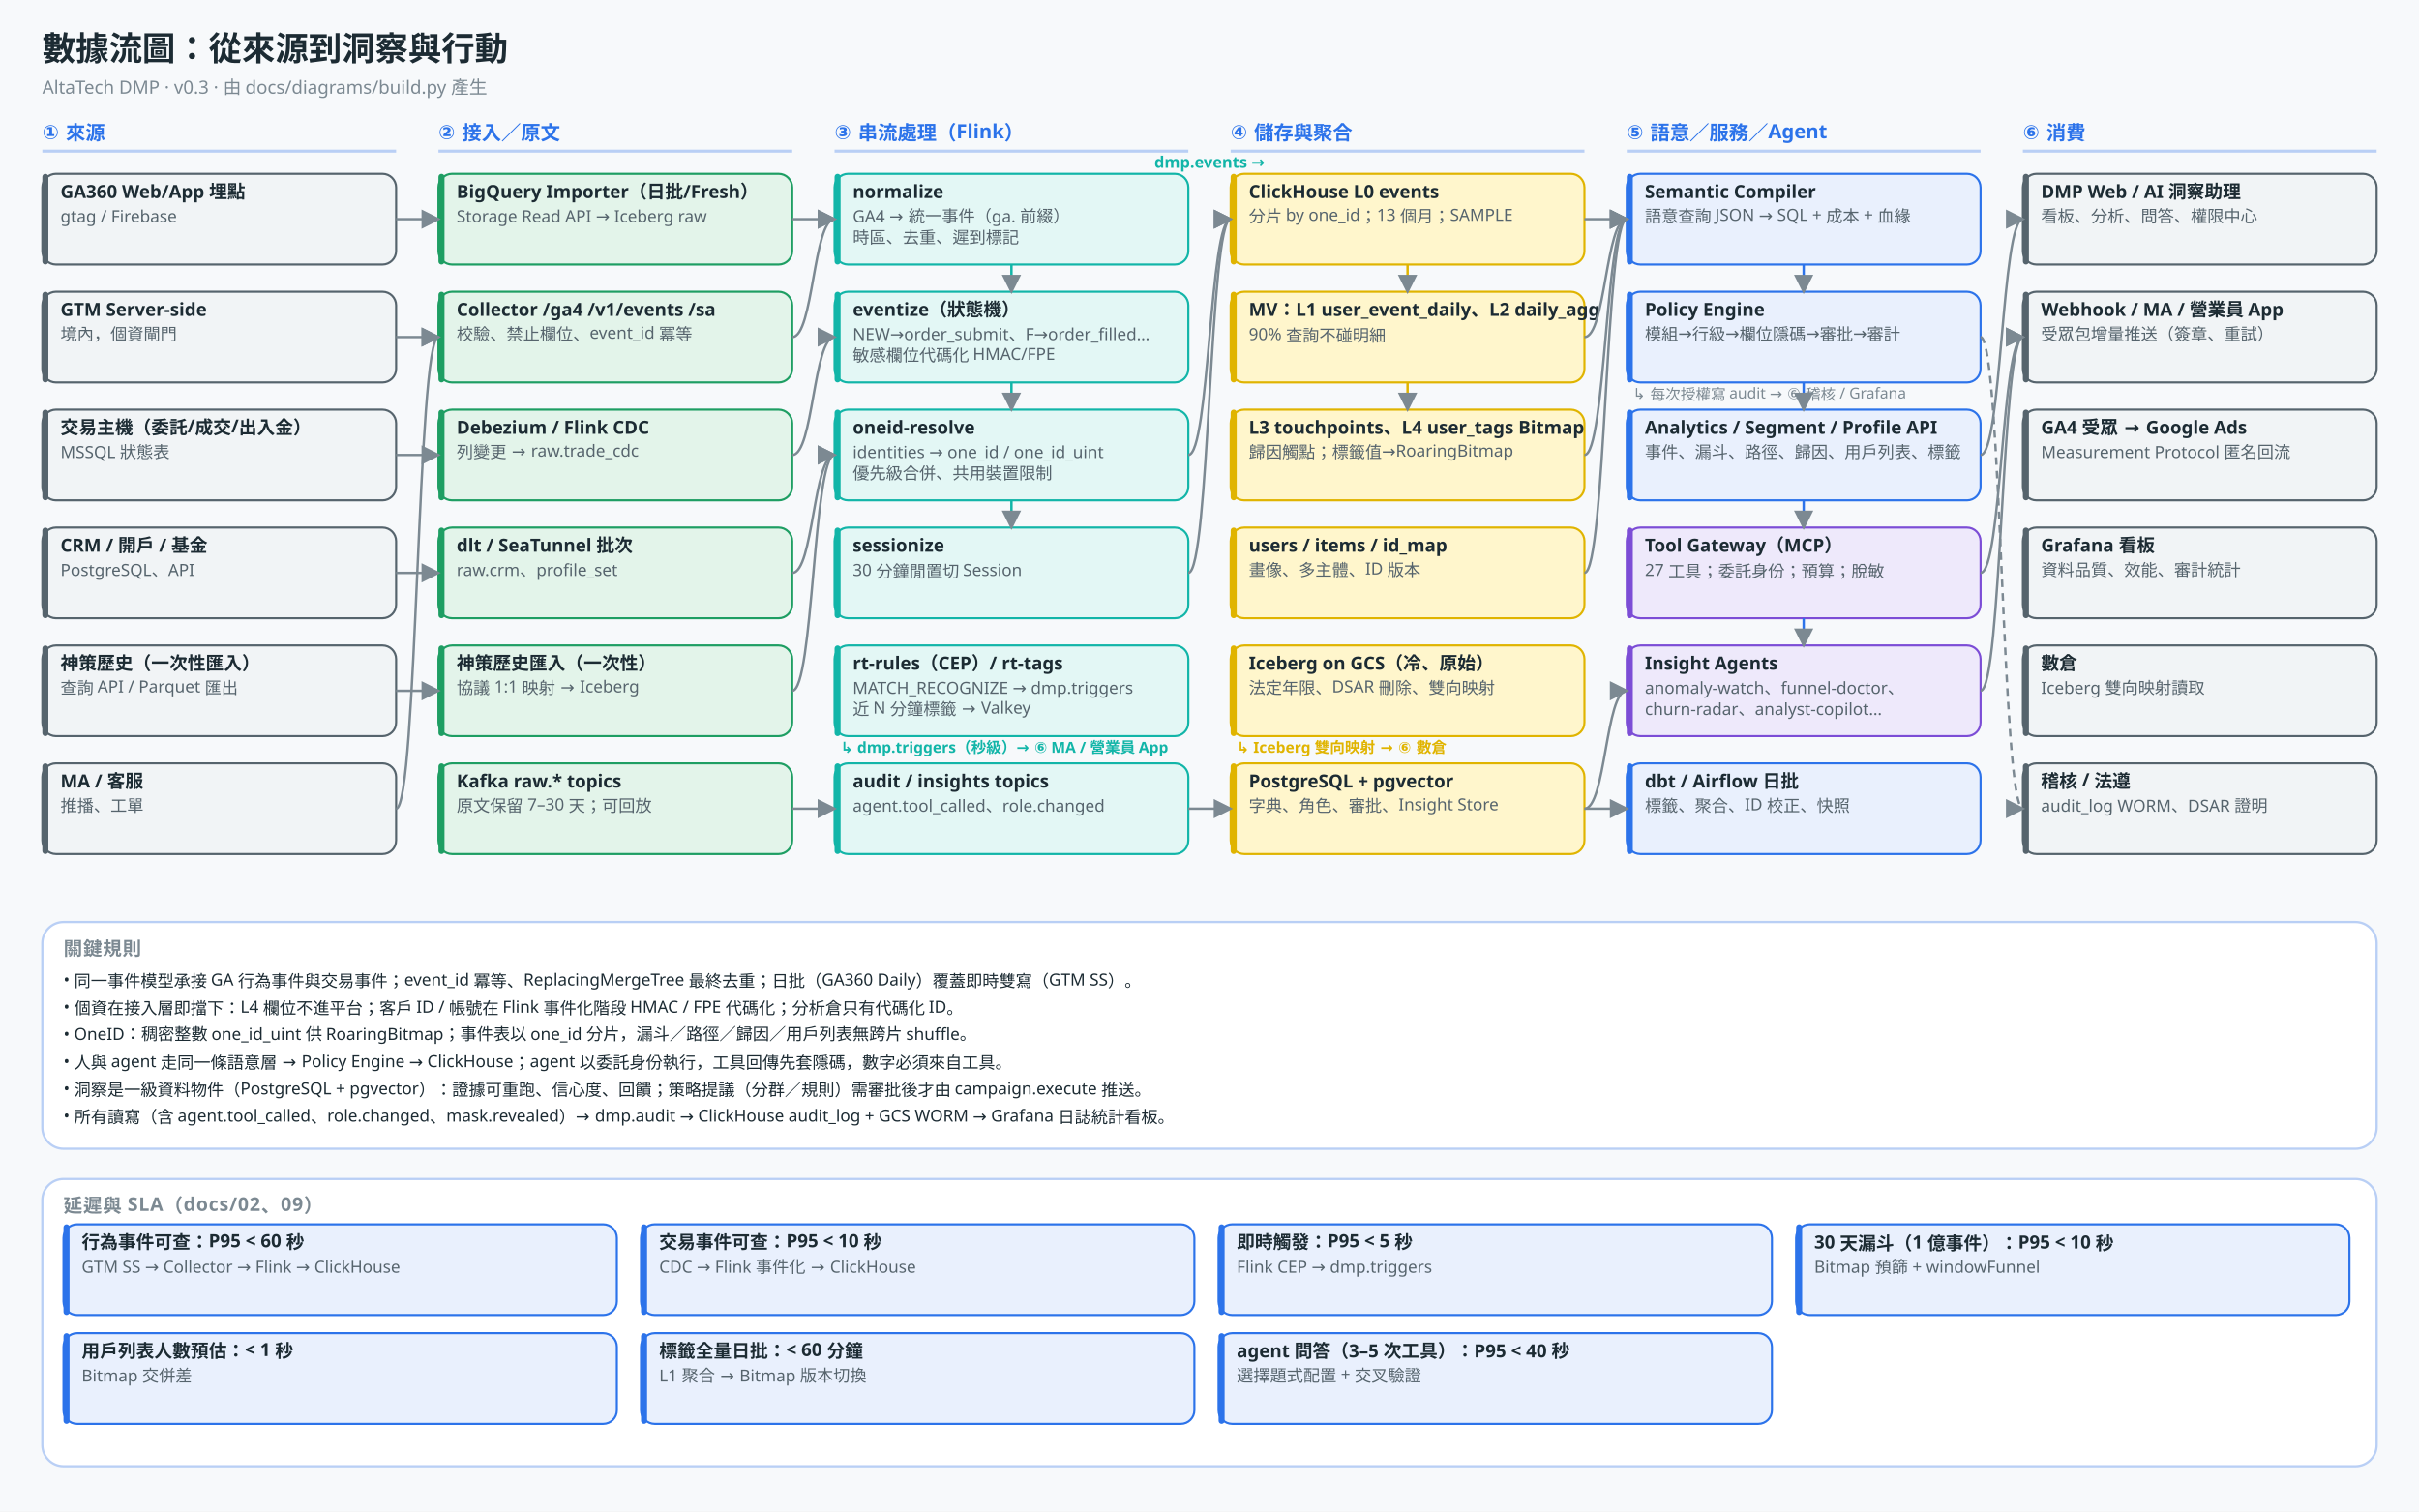
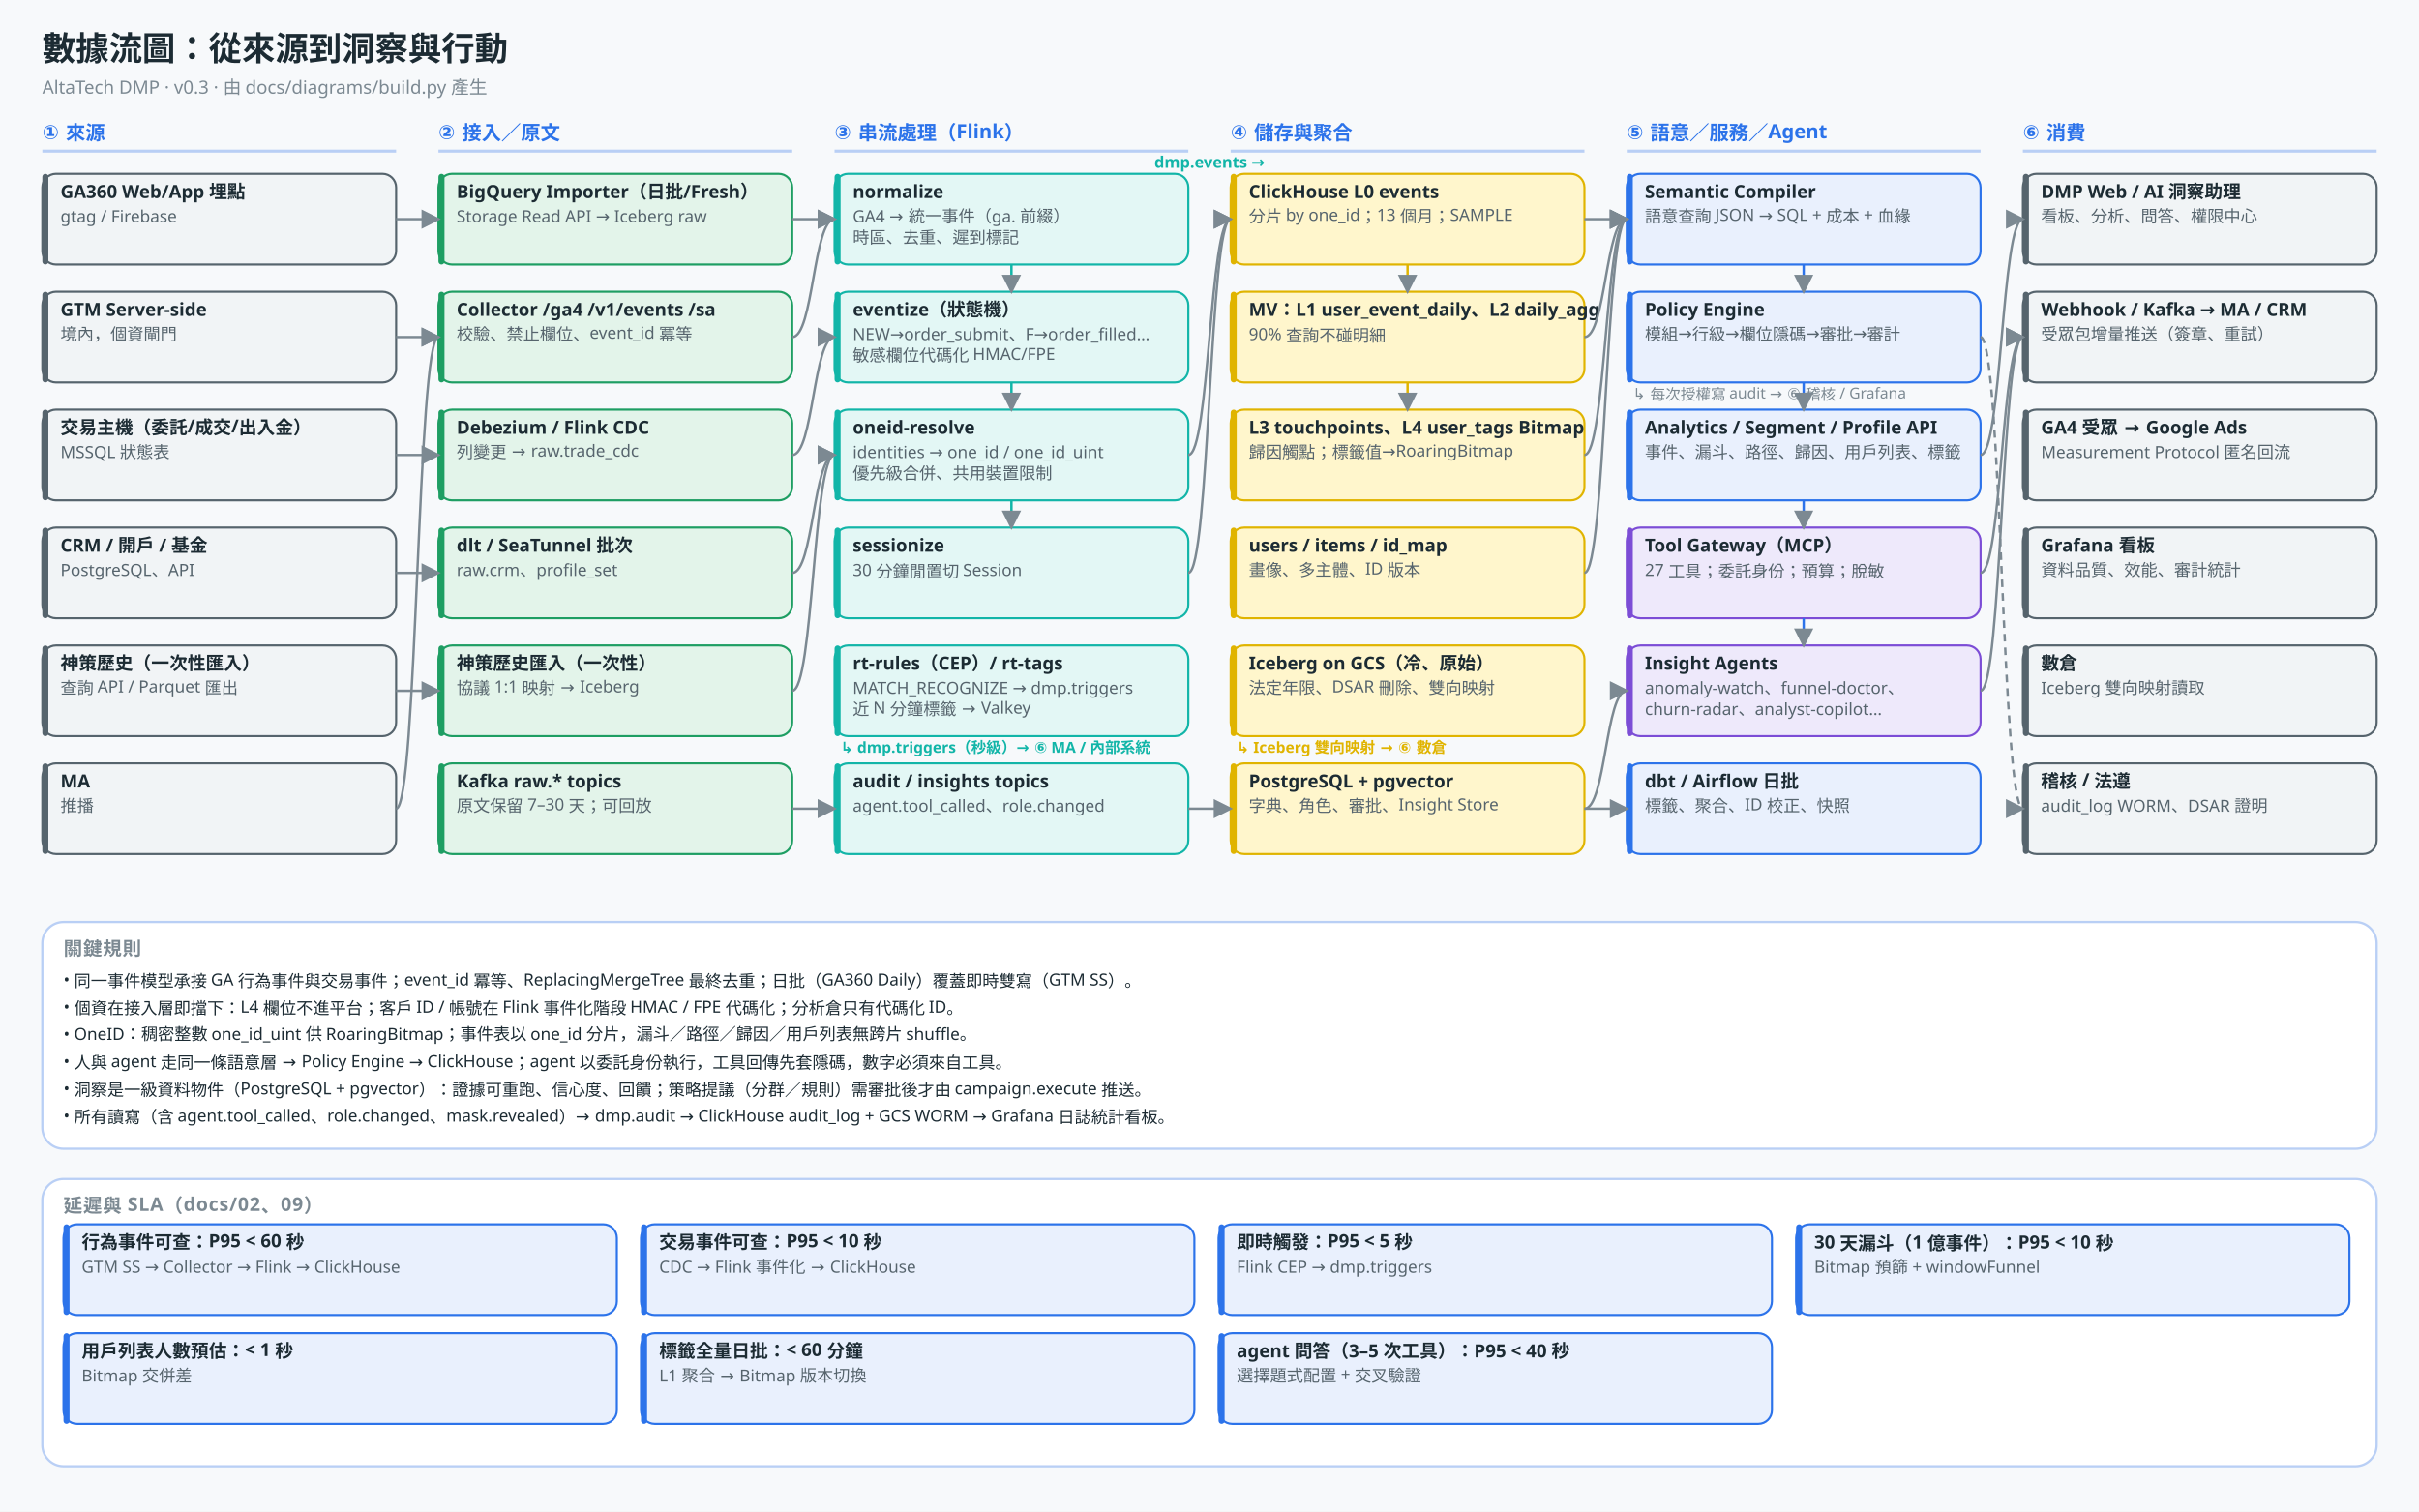
<svg xmlns="http://www.w3.org/2000/svg" viewBox="0 0 1600 1000" width="1600" height="1000">
  <defs>
    <marker id="ah" markerWidth="8" markerHeight="8" refX="7" refY="4" orient="auto">
      <path d="M0,0 L8,4 L0,8 z" fill="#7C8992" />
    </marker>
  </defs>
  <rect width="1600" height="1000" fill="#F7F9FB" />
  <text x="28" y="40" font-family="'Plus Jakarta Sans','Noto Sans TC','PingFang TC','Microsoft JhengHei',sans-serif" font-size="22" font-weight="800" fill="#1C2B33">數據流圖：從來源到洞察與行動</text>
  <text x="28" y="62" font-family="'Plus Jakarta Sans','Noto Sans TC','PingFang TC','Microsoft JhengHei',sans-serif" font-size="12" fill="#7C8992">AltaTech DMP · v0.3 · 由 docs/diagrams/build.py 產生</text>
  <text x="28" y="92" font-family="'Plus Jakarta Sans','Noto Sans TC','PingFang TC','Microsoft JhengHei',sans-serif" font-size="13" font-weight="800" fill="#2C73EA">① 來源</text>
  <line x1="28" y1="100" x2="262" y2="100" stroke="#B9CFF5" stroke-width="2" />
  <text x="290" y="92" font-family="'Plus Jakarta Sans','Noto Sans TC','PingFang TC','Microsoft JhengHei',sans-serif" font-size="13" font-weight="800" fill="#2C73EA">② 接入／原文</text>
  <line x1="290" y1="100" x2="524" y2="100" stroke="#B9CFF5" stroke-width="2" />
  <text x="552" y="92" font-family="'Plus Jakarta Sans','Noto Sans TC','PingFang TC','Microsoft JhengHei',sans-serif" font-size="13" font-weight="800" fill="#2C73EA">③ 串流處理（Flink）</text>
  <line x1="552" y1="100" x2="786" y2="100" stroke="#B9CFF5" stroke-width="2" />
  <text x="814" y="92" font-family="'Plus Jakarta Sans','Noto Sans TC','PingFang TC','Microsoft JhengHei',sans-serif" font-size="13" font-weight="800" fill="#2C73EA">④ 儲存與聚合</text>
  <line x1="814" y1="100" x2="1048" y2="100" stroke="#B9CFF5" stroke-width="2" />
  <text x="1076" y="92" font-family="'Plus Jakarta Sans','Noto Sans TC','PingFang TC','Microsoft JhengHei',sans-serif" font-size="13" font-weight="800" fill="#2C73EA">⑤ 語意／服務／Agent</text>
  <line x1="1076" y1="100" x2="1310" y2="100" stroke="#B9CFF5" stroke-width="2" />
  <text x="1338" y="92" font-family="'Plus Jakarta Sans','Noto Sans TC','PingFang TC','Microsoft JhengHei',sans-serif" font-size="13" font-weight="800" fill="#2C73EA">⑥ 消費</text>
  <line x1="1338" y1="100" x2="1572" y2="100" stroke="#B9CFF5" stroke-width="2" />
  <rect x="28" y="115" width="234" height="60" rx="9" fill="#F1F4F6" stroke="#56646D" stroke-width="1.4" />
  <rect x="28" y="115" width="4" height="60" rx="2" fill="#56646D" />
  <text x="40" y="131" font-family="'Plus Jakarta Sans','Noto Sans TC','PingFang TC','Microsoft JhengHei',sans-serif" font-size="12" font-weight="700" fill="#1C2B33">GA360 Web/App 埋點</text>
  <text x="40" y="147" font-family="'Plus Jakarta Sans','Noto Sans TC','PingFang TC','Microsoft JhengHei',sans-serif" font-size="11" fill="#56646D">gtag / Firebase</text>
  <rect x="28" y="193" width="234" height="60" rx="9" fill="#F1F4F6" stroke="#56646D" stroke-width="1.4" />
  <rect x="28" y="193" width="4" height="60" rx="2" fill="#56646D" />
  <text x="40" y="209" font-family="'Plus Jakarta Sans','Noto Sans TC','PingFang TC','Microsoft JhengHei',sans-serif" font-size="12" font-weight="700" fill="#1C2B33">GTM Server-side</text>
  <text x="40" y="225" font-family="'Plus Jakarta Sans','Noto Sans TC','PingFang TC','Microsoft JhengHei',sans-serif" font-size="11" fill="#56646D">境內，個資閘門</text>
  <rect x="28" y="271" width="234" height="60" rx="9" fill="#F1F4F6" stroke="#56646D" stroke-width="1.4" />
  <rect x="28" y="271" width="4" height="60" rx="2" fill="#56646D" />
  <text x="40" y="287" font-family="'Plus Jakarta Sans','Noto Sans TC','PingFang TC','Microsoft JhengHei',sans-serif" font-size="12" font-weight="700" fill="#1C2B33">交易主機（委託/成交/出入金）</text>
  <text x="40" y="303" font-family="'Plus Jakarta Sans','Noto Sans TC','PingFang TC','Microsoft JhengHei',sans-serif" font-size="11" fill="#56646D">MSSQL 狀態表</text>
  <rect x="28" y="349" width="234" height="60" rx="9" fill="#F1F4F6" stroke="#56646D" stroke-width="1.4" />
  <rect x="28" y="349" width="4" height="60" rx="2" fill="#56646D" />
  <text x="40" y="365" font-family="'Plus Jakarta Sans','Noto Sans TC','PingFang TC','Microsoft JhengHei',sans-serif" font-size="12" font-weight="700" fill="#1C2B33">CRM / 開戶 / 基金</text>
  <text x="40" y="381" font-family="'Plus Jakarta Sans','Noto Sans TC','PingFang TC','Microsoft JhengHei',sans-serif" font-size="11" fill="#56646D">PostgreSQL、API</text>
  <rect x="28" y="427" width="234" height="60" rx="9" fill="#F1F4F6" stroke="#56646D" stroke-width="1.4" />
  <rect x="28" y="427" width="4" height="60" rx="2" fill="#56646D" />
  <text x="40" y="443" font-family="'Plus Jakarta Sans','Noto Sans TC','PingFang TC','Microsoft JhengHei',sans-serif" font-size="12" font-weight="700" fill="#1C2B33">神策歷史（一次性匯入）</text>
  <text x="40" y="459" font-family="'Plus Jakarta Sans','Noto Sans TC','PingFang TC','Microsoft JhengHei',sans-serif" font-size="11" fill="#56646D">查詢 API / Parquet 匯出</text>
  <rect x="28" y="505" width="234" height="60" rx="9" fill="#F1F4F6" stroke="#56646D" stroke-width="1.4" />
  <rect x="28" y="505" width="4" height="60" rx="2" fill="#56646D" />
-   <text x="40" y="521" font-family="'Plus Jakarta Sans','Noto Sans TC','PingFang TC','Microsoft JhengHei',sans-serif" font-size="12" font-weight="700" fill="#1C2B33">MA / 客服</text>
-   <text x="40" y="537" font-family="'Plus Jakarta Sans','Noto Sans TC','PingFang TC','Microsoft JhengHei',sans-serif" font-size="11" fill="#56646D">推播、工單</text>
+   <text x="40" y="521" font-family="'Plus Jakarta Sans','Noto Sans TC','PingFang TC','Microsoft JhengHei',sans-serif" font-size="12" font-weight="700" fill="#1C2B33">MA</text>
+   <text x="40" y="537" font-family="'Plus Jakarta Sans','Noto Sans TC','PingFang TC','Microsoft JhengHei',sans-serif" font-size="11" fill="#56646D">推播</text>
  <rect x="290" y="115" width="234" height="60" rx="9" fill="#E3F4EA" stroke="#1E9E63" stroke-width="1.4" />
  <rect x="290" y="115" width="4" height="60" rx="2" fill="#1E9E63" />
  <text x="302" y="131" font-family="'Plus Jakarta Sans','Noto Sans TC','PingFang TC','Microsoft JhengHei',sans-serif" font-size="12" font-weight="700" fill="#1C2B33">BigQuery Importer（日批/Fresh）</text>
  <text x="302" y="147" font-family="'Plus Jakarta Sans','Noto Sans TC','PingFang TC','Microsoft JhengHei',sans-serif" font-size="11" fill="#56646D">Storage Read API → Iceberg raw</text>
  <rect x="290" y="193" width="234" height="60" rx="9" fill="#E3F4EA" stroke="#1E9E63" stroke-width="1.4" />
  <rect x="290" y="193" width="4" height="60" rx="2" fill="#1E9E63" />
  <text x="302" y="209" font-family="'Plus Jakarta Sans','Noto Sans TC','PingFang TC','Microsoft JhengHei',sans-serif" font-size="12" font-weight="700" fill="#1C2B33">Collector /ga4 /v1/events /sa</text>
  <text x="302" y="225" font-family="'Plus Jakarta Sans','Noto Sans TC','PingFang TC','Microsoft JhengHei',sans-serif" font-size="11" fill="#56646D">校驗、禁止欄位、event_id 冪等</text>
  <rect x="290" y="271" width="234" height="60" rx="9" fill="#E3F4EA" stroke="#1E9E63" stroke-width="1.4" />
  <rect x="290" y="271" width="4" height="60" rx="2" fill="#1E9E63" />
  <text x="302" y="287" font-family="'Plus Jakarta Sans','Noto Sans TC','PingFang TC','Microsoft JhengHei',sans-serif" font-size="12" font-weight="700" fill="#1C2B33">Debezium / Flink CDC</text>
  <text x="302" y="303" font-family="'Plus Jakarta Sans','Noto Sans TC','PingFang TC','Microsoft JhengHei',sans-serif" font-size="11" fill="#56646D">列變更 → raw.trade_cdc</text>
  <rect x="290" y="349" width="234" height="60" rx="9" fill="#E3F4EA" stroke="#1E9E63" stroke-width="1.4" />
  <rect x="290" y="349" width="4" height="60" rx="2" fill="#1E9E63" />
  <text x="302" y="365" font-family="'Plus Jakarta Sans','Noto Sans TC','PingFang TC','Microsoft JhengHei',sans-serif" font-size="12" font-weight="700" fill="#1C2B33">dlt / SeaTunnel 批次</text>
  <text x="302" y="381" font-family="'Plus Jakarta Sans','Noto Sans TC','PingFang TC','Microsoft JhengHei',sans-serif" font-size="11" fill="#56646D">raw.crm、profile_set</text>
  <rect x="290" y="427" width="234" height="60" rx="9" fill="#E3F4EA" stroke="#1E9E63" stroke-width="1.4" />
  <rect x="290" y="427" width="4" height="60" rx="2" fill="#1E9E63" />
  <text x="302" y="443" font-family="'Plus Jakarta Sans','Noto Sans TC','PingFang TC','Microsoft JhengHei',sans-serif" font-size="12" font-weight="700" fill="#1C2B33">神策歷史匯入（一次性）</text>
  <text x="302" y="459" font-family="'Plus Jakarta Sans','Noto Sans TC','PingFang TC','Microsoft JhengHei',sans-serif" font-size="11" fill="#56646D">協議 1:1 映射 → Iceberg</text>
  <rect x="290" y="505" width="234" height="60" rx="9" fill="#E3F4EA" stroke="#1E9E63" stroke-width="1.4" />
  <rect x="290" y="505" width="4" height="60" rx="2" fill="#1E9E63" />
  <text x="302" y="521" font-family="'Plus Jakarta Sans','Noto Sans TC','PingFang TC','Microsoft JhengHei',sans-serif" font-size="12" font-weight="700" fill="#1C2B33">Kafka raw.* topics</text>
  <text x="302" y="537" font-family="'Plus Jakarta Sans','Noto Sans TC','PingFang TC','Microsoft JhengHei',sans-serif" font-size="11" fill="#56646D">原文保留 7–30 天；可回放</text>
  <rect x="552" y="115" width="234" height="60" rx="9" fill="#E3F7F5" stroke="#12B5A8" stroke-width="1.4" />
  <rect x="552" y="115" width="4" height="60" rx="2" fill="#12B5A8" />
  <text x="564" y="131" font-family="'Plus Jakarta Sans','Noto Sans TC','PingFang TC','Microsoft JhengHei',sans-serif" font-size="12" font-weight="700" fill="#1C2B33">normalize</text>
  <text x="564" y="147" font-family="'Plus Jakarta Sans','Noto Sans TC','PingFang TC','Microsoft JhengHei',sans-serif" font-size="11" fill="#56646D">GA4 → 統一事件（ga. 前綴）</text>
  <text x="564" y="161" font-family="'Plus Jakarta Sans','Noto Sans TC','PingFang TC','Microsoft JhengHei',sans-serif" font-size="11" fill="#56646D">時區、去重、遲到標記</text>
  <rect x="552" y="193" width="234" height="60" rx="9" fill="#E3F7F5" stroke="#12B5A8" stroke-width="1.4" />
  <rect x="552" y="193" width="4" height="60" rx="2" fill="#12B5A8" />
  <text x="564" y="209" font-family="'Plus Jakarta Sans','Noto Sans TC','PingFang TC','Microsoft JhengHei',sans-serif" font-size="12" font-weight="700" fill="#1C2B33">eventize（狀態機）</text>
  <text x="564" y="225" font-family="'Plus Jakarta Sans','Noto Sans TC','PingFang TC','Microsoft JhengHei',sans-serif" font-size="11" fill="#56646D">NEW→order_submit、F→order_filled…</text>
  <text x="564" y="239" font-family="'Plus Jakarta Sans','Noto Sans TC','PingFang TC','Microsoft JhengHei',sans-serif" font-size="11" fill="#56646D">敏感欄位代碼化 HMAC/FPE</text>
  <rect x="552" y="271" width="234" height="60" rx="9" fill="#E3F7F5" stroke="#12B5A8" stroke-width="1.4" />
  <rect x="552" y="271" width="4" height="60" rx="2" fill="#12B5A8" />
  <text x="564" y="287" font-family="'Plus Jakarta Sans','Noto Sans TC','PingFang TC','Microsoft JhengHei',sans-serif" font-size="12" font-weight="700" fill="#1C2B33">oneid-resolve</text>
  <text x="564" y="303" font-family="'Plus Jakarta Sans','Noto Sans TC','PingFang TC','Microsoft JhengHei',sans-serif" font-size="11" fill="#56646D">identities → one_id / one_id_uint</text>
  <text x="564" y="317" font-family="'Plus Jakarta Sans','Noto Sans TC','PingFang TC','Microsoft JhengHei',sans-serif" font-size="11" fill="#56646D">優先級合併、共用裝置限制</text>
  <rect x="552" y="349" width="234" height="60" rx="9" fill="#E3F7F5" stroke="#12B5A8" stroke-width="1.4" />
  <rect x="552" y="349" width="4" height="60" rx="2" fill="#12B5A8" />
  <text x="564" y="365" font-family="'Plus Jakarta Sans','Noto Sans TC','PingFang TC','Microsoft JhengHei',sans-serif" font-size="12" font-weight="700" fill="#1C2B33">sessionize</text>
  <text x="564" y="381" font-family="'Plus Jakarta Sans','Noto Sans TC','PingFang TC','Microsoft JhengHei',sans-serif" font-size="11" fill="#56646D">30 分鐘閒置切 Session</text>
  <rect x="552" y="427" width="234" height="60" rx="9" fill="#E3F7F5" stroke="#12B5A8" stroke-width="1.4" />
  <rect x="552" y="427" width="4" height="60" rx="2" fill="#12B5A8" />
  <text x="564" y="443" font-family="'Plus Jakarta Sans','Noto Sans TC','PingFang TC','Microsoft JhengHei',sans-serif" font-size="12" font-weight="700" fill="#1C2B33">rt-rules（CEP）/ rt-tags</text>
  <text x="564" y="459" font-family="'Plus Jakarta Sans','Noto Sans TC','PingFang TC','Microsoft JhengHei',sans-serif" font-size="11" fill="#56646D">MATCH_RECOGNIZE → dmp.triggers</text>
  <text x="564" y="473" font-family="'Plus Jakarta Sans','Noto Sans TC','PingFang TC','Microsoft JhengHei',sans-serif" font-size="11" fill="#56646D">近 N 分鐘標籤 → Valkey</text>
  <rect x="552" y="505" width="234" height="60" rx="9" fill="#E3F7F5" stroke="#12B5A8" stroke-width="1.4" />
  <rect x="552" y="505" width="4" height="60" rx="2" fill="#12B5A8" />
  <text x="564" y="521" font-family="'Plus Jakarta Sans','Noto Sans TC','PingFang TC','Microsoft JhengHei',sans-serif" font-size="12" font-weight="700" fill="#1C2B33">audit / insights topics</text>
  <text x="564" y="537" font-family="'Plus Jakarta Sans','Noto Sans TC','PingFang TC','Microsoft JhengHei',sans-serif" font-size="11" fill="#56646D">agent.tool_called、role.changed</text>
  <rect x="814" y="115" width="234" height="60" rx="9" fill="#FFF6CC" stroke="#E0B400" stroke-width="1.4" />
  <rect x="814" y="115" width="4" height="60" rx="2" fill="#E0B400" />
  <text x="826" y="131" font-family="'Plus Jakarta Sans','Noto Sans TC','PingFang TC','Microsoft JhengHei',sans-serif" font-size="12" font-weight="700" fill="#1C2B33">ClickHouse L0 events</text>
  <text x="826" y="147" font-family="'Plus Jakarta Sans','Noto Sans TC','PingFang TC','Microsoft JhengHei',sans-serif" font-size="11" fill="#56646D">分片 by one_id；13 個月；SAMPLE</text>
  <rect x="814" y="193" width="234" height="60" rx="9" fill="#FFF6CC" stroke="#E0B400" stroke-width="1.4" />
  <rect x="814" y="193" width="4" height="60" rx="2" fill="#E0B400" />
  <text x="826" y="209" font-family="'Plus Jakarta Sans','Noto Sans TC','PingFang TC','Microsoft JhengHei',sans-serif" font-size="12" font-weight="700" fill="#1C2B33">MV：L1 user_event_daily、L2 daily_agg</text>
  <text x="826" y="225" font-family="'Plus Jakarta Sans','Noto Sans TC','PingFang TC','Microsoft JhengHei',sans-serif" font-size="11" fill="#56646D">90% 查詢不碰明細</text>
  <rect x="814" y="271" width="234" height="60" rx="9" fill="#FFF6CC" stroke="#E0B400" stroke-width="1.4" />
  <rect x="814" y="271" width="4" height="60" rx="2" fill="#E0B400" />
  <text x="826" y="287" font-family="'Plus Jakarta Sans','Noto Sans TC','PingFang TC','Microsoft JhengHei',sans-serif" font-size="12" font-weight="700" fill="#1C2B33">L3 touchpoints、L4 user_tags Bitmap</text>
  <text x="826" y="303" font-family="'Plus Jakarta Sans','Noto Sans TC','PingFang TC','Microsoft JhengHei',sans-serif" font-size="11" fill="#56646D">歸因觸點；標籤值→RoaringBitmap</text>
  <rect x="814" y="349" width="234" height="60" rx="9" fill="#FFF6CC" stroke="#E0B400" stroke-width="1.4" />
  <rect x="814" y="349" width="4" height="60" rx="2" fill="#E0B400" />
  <text x="826" y="365" font-family="'Plus Jakarta Sans','Noto Sans TC','PingFang TC','Microsoft JhengHei',sans-serif" font-size="12" font-weight="700" fill="#1C2B33">users / items / id_map</text>
  <text x="826" y="381" font-family="'Plus Jakarta Sans','Noto Sans TC','PingFang TC','Microsoft JhengHei',sans-serif" font-size="11" fill="#56646D">畫像、多主體、ID 版本</text>
  <rect x="814" y="427" width="234" height="60" rx="9" fill="#FFF6CC" stroke="#E0B400" stroke-width="1.4" />
  <rect x="814" y="427" width="4" height="60" rx="2" fill="#E0B400" />
  <text x="826" y="443" font-family="'Plus Jakarta Sans','Noto Sans TC','PingFang TC','Microsoft JhengHei',sans-serif" font-size="12" font-weight="700" fill="#1C2B33">Iceberg on GCS（冷、原始）</text>
  <text x="826" y="459" font-family="'Plus Jakarta Sans','Noto Sans TC','PingFang TC','Microsoft JhengHei',sans-serif" font-size="11" fill="#56646D">法定年限、DSAR 刪除、雙向映射</text>
  <rect x="814" y="505" width="234" height="60" rx="9" fill="#FFF6CC" stroke="#E0B400" stroke-width="1.4" />
  <rect x="814" y="505" width="4" height="60" rx="2" fill="#E0B400" />
  <text x="826" y="521" font-family="'Plus Jakarta Sans','Noto Sans TC','PingFang TC','Microsoft JhengHei',sans-serif" font-size="12" font-weight="700" fill="#1C2B33">PostgreSQL + pgvector</text>
  <text x="826" y="537" font-family="'Plus Jakarta Sans','Noto Sans TC','PingFang TC','Microsoft JhengHei',sans-serif" font-size="11" fill="#56646D">字典、角色、審批、Insight Store</text>
  <rect x="1076" y="115" width="234" height="60" rx="9" fill="#E9F0FD" stroke="#2C73EA" stroke-width="1.4" />
  <rect x="1076" y="115" width="4" height="60" rx="2" fill="#2C73EA" />
  <text x="1088" y="131" font-family="'Plus Jakarta Sans','Noto Sans TC','PingFang TC','Microsoft JhengHei',sans-serif" font-size="12" font-weight="700" fill="#1C2B33">Semantic Compiler</text>
  <text x="1088" y="147" font-family="'Plus Jakarta Sans','Noto Sans TC','PingFang TC','Microsoft JhengHei',sans-serif" font-size="11" fill="#56646D">語意查詢 JSON → SQL + 成本 + 血緣</text>
  <rect x="1076" y="193" width="234" height="60" rx="9" fill="#E9F0FD" stroke="#2C73EA" stroke-width="1.4" />
  <rect x="1076" y="193" width="4" height="60" rx="2" fill="#2C73EA" />
  <text x="1088" y="209" font-family="'Plus Jakarta Sans','Noto Sans TC','PingFang TC','Microsoft JhengHei',sans-serif" font-size="12" font-weight="700" fill="#1C2B33">Policy Engine</text>
  <text x="1088" y="225" font-family="'Plus Jakarta Sans','Noto Sans TC','PingFang TC','Microsoft JhengHei',sans-serif" font-size="11" fill="#56646D">模組→行級→欄位隱碼→審批→審計</text>
  <rect x="1076" y="271" width="234" height="60" rx="9" fill="#E9F0FD" stroke="#2C73EA" stroke-width="1.4" />
  <rect x="1076" y="271" width="4" height="60" rx="2" fill="#2C73EA" />
  <text x="1088" y="287" font-family="'Plus Jakarta Sans','Noto Sans TC','PingFang TC','Microsoft JhengHei',sans-serif" font-size="12" font-weight="700" fill="#1C2B33">Analytics / Segment / Profile API</text>
  <text x="1088" y="303" font-family="'Plus Jakarta Sans','Noto Sans TC','PingFang TC','Microsoft JhengHei',sans-serif" font-size="11" fill="#56646D">事件、漏斗、路徑、歸因、用戶列表、標籤</text>
  <rect x="1076" y="349" width="234" height="60" rx="9" fill="#EEE9FB" stroke="#7C4DD6" stroke-width="1.4" />
  <rect x="1076" y="349" width="4" height="60" rx="2" fill="#7C4DD6" />
  <text x="1088" y="365" font-family="'Plus Jakarta Sans','Noto Sans TC','PingFang TC','Microsoft JhengHei',sans-serif" font-size="12" font-weight="700" fill="#1C2B33">Tool Gateway（MCP）</text>
  <text x="1088" y="381" font-family="'Plus Jakarta Sans','Noto Sans TC','PingFang TC','Microsoft JhengHei',sans-serif" font-size="11" fill="#56646D">27 工具；委託身份；預算；脫敏</text>
  <rect x="1076" y="427" width="234" height="60" rx="9" fill="#EEE9FB" stroke="#7C4DD6" stroke-width="1.4" />
  <rect x="1076" y="427" width="4" height="60" rx="2" fill="#7C4DD6" />
  <text x="1088" y="443" font-family="'Plus Jakarta Sans','Noto Sans TC','PingFang TC','Microsoft JhengHei',sans-serif" font-size="12" font-weight="700" fill="#1C2B33">Insight Agents</text>
  <text x="1088" y="459" font-family="'Plus Jakarta Sans','Noto Sans TC','PingFang TC','Microsoft JhengHei',sans-serif" font-size="11" fill="#56646D">anomaly-watch、funnel-doctor、</text>
  <text x="1088" y="473" font-family="'Plus Jakarta Sans','Noto Sans TC','PingFang TC','Microsoft JhengHei',sans-serif" font-size="11" fill="#56646D">churn-radar、analyst-copilot…</text>
  <rect x="1076" y="505" width="234" height="60" rx="9" fill="#E9F0FD" stroke="#2C73EA" stroke-width="1.4" />
  <rect x="1076" y="505" width="4" height="60" rx="2" fill="#2C73EA" />
  <text x="1088" y="521" font-family="'Plus Jakarta Sans','Noto Sans TC','PingFang TC','Microsoft JhengHei',sans-serif" font-size="12" font-weight="700" fill="#1C2B33">dbt / Airflow 日批</text>
  <text x="1088" y="537" font-family="'Plus Jakarta Sans','Noto Sans TC','PingFang TC','Microsoft JhengHei',sans-serif" font-size="11" fill="#56646D">標籤、聚合、ID 校正、快照</text>
  <rect x="1338" y="115" width="234" height="60" rx="9" fill="#F1F4F6" stroke="#56646D" stroke-width="1.4" />
  <rect x="1338" y="115" width="4" height="60" rx="2" fill="#56646D" />
  <text x="1350" y="131" font-family="'Plus Jakarta Sans','Noto Sans TC','PingFang TC','Microsoft JhengHei',sans-serif" font-size="12" font-weight="700" fill="#1C2B33">DMP Web / AI 洞察助理</text>
  <text x="1350" y="147" font-family="'Plus Jakarta Sans','Noto Sans TC','PingFang TC','Microsoft JhengHei',sans-serif" font-size="11" fill="#56646D">看板、分析、問答、權限中心</text>
  <rect x="1338" y="193" width="234" height="60" rx="9" fill="#F1F4F6" stroke="#56646D" stroke-width="1.4" />
  <rect x="1338" y="193" width="4" height="60" rx="2" fill="#56646D" />
-   <text x="1350" y="209" font-family="'Plus Jakarta Sans','Noto Sans TC','PingFang TC','Microsoft JhengHei',sans-serif" font-size="12" font-weight="700" fill="#1C2B33">Webhook / MA / 營業員 App</text>
+   <text x="1350" y="209" font-family="'Plus Jakarta Sans','Noto Sans TC','PingFang TC','Microsoft JhengHei',sans-serif" font-size="12" font-weight="700" fill="#1C2B33">Webhook / Kafka → MA / CRM</text>
  <text x="1350" y="225" font-family="'Plus Jakarta Sans','Noto Sans TC','PingFang TC','Microsoft JhengHei',sans-serif" font-size="11" fill="#56646D">受眾包增量推送（簽章、重試）</text>
  <rect x="1338" y="271" width="234" height="60" rx="9" fill="#F1F4F6" stroke="#56646D" stroke-width="1.4" />
  <rect x="1338" y="271" width="4" height="60" rx="2" fill="#56646D" />
  <text x="1350" y="287" font-family="'Plus Jakarta Sans','Noto Sans TC','PingFang TC','Microsoft JhengHei',sans-serif" font-size="12" font-weight="700" fill="#1C2B33">GA4 受眾 → Google Ads</text>
  <text x="1350" y="303" font-family="'Plus Jakarta Sans','Noto Sans TC','PingFang TC','Microsoft JhengHei',sans-serif" font-size="11" fill="#56646D">Measurement Protocol 匿名回流</text>
  <rect x="1338" y="349" width="234" height="60" rx="9" fill="#F1F4F6" stroke="#56646D" stroke-width="1.4" />
  <rect x="1338" y="349" width="4" height="60" rx="2" fill="#56646D" />
  <text x="1350" y="365" font-family="'Plus Jakarta Sans','Noto Sans TC','PingFang TC','Microsoft JhengHei',sans-serif" font-size="12" font-weight="700" fill="#1C2B33">Grafana 看板</text>
  <text x="1350" y="381" font-family="'Plus Jakarta Sans','Noto Sans TC','PingFang TC','Microsoft JhengHei',sans-serif" font-size="11" fill="#56646D">資料品質、效能、審計統計</text>
  <rect x="1338" y="427" width="234" height="60" rx="9" fill="#F1F4F6" stroke="#56646D" stroke-width="1.4" />
  <rect x="1338" y="427" width="4" height="60" rx="2" fill="#56646D" />
  <text x="1350" y="443" font-family="'Plus Jakarta Sans','Noto Sans TC','PingFang TC','Microsoft JhengHei',sans-serif" font-size="12" font-weight="700" fill="#1C2B33">數倉</text>
  <text x="1350" y="459" font-family="'Plus Jakarta Sans','Noto Sans TC','PingFang TC','Microsoft JhengHei',sans-serif" font-size="11" fill="#56646D">Iceberg 雙向映射讀取</text>
  <rect x="1338" y="505" width="234" height="60" rx="9" fill="#F1F4F6" stroke="#56646D" stroke-width="1.4" />
  <rect x="1338" y="505" width="4" height="60" rx="2" fill="#56646D" />
  <text x="1350" y="521" font-family="'Plus Jakarta Sans','Noto Sans TC','PingFang TC','Microsoft JhengHei',sans-serif" font-size="12" font-weight="700" fill="#1C2B33">稽核 / 法遵</text>
  <text x="1350" y="537" font-family="'Plus Jakarta Sans','Noto Sans TC','PingFang TC','Microsoft JhengHei',sans-serif" font-size="11" fill="#56646D">audit_log WORM、DSAR 證明</text>
  <path d="M262,145 C276.0,145 276.0,145 290,145" fill="none" stroke="#7C8992" stroke-width="1.6" marker-end="url(#ah)" />
  <path d="M262,223 C276.0,223 276.0,223 290,223" fill="none" stroke="#7C8992" stroke-width="1.6" marker-end="url(#ah)" />
  <path d="M262,301 C276.0,301 276.0,301 290,301" fill="none" stroke="#7C8992" stroke-width="1.6" marker-end="url(#ah)" />
  <path d="M262,379 C276.0,379 276.0,379 290,379" fill="none" stroke="#7C8992" stroke-width="1.6" marker-end="url(#ah)" />
  <path d="M262,457 C276.0,457 276.0,457 290,457" fill="none" stroke="#7C8992" stroke-width="1.6" marker-end="url(#ah)" />
  <path d="M262,535 C276.0,535 276.0,223 290,223" fill="none" stroke="#7C8992" stroke-width="1.6" marker-end="url(#ah)" />
  <path d="M524,145 C538.0,145 538.0,145 552,145" fill="none" stroke="#7C8992" stroke-width="1.6" marker-end="url(#ah)" />
  <path d="M524,223 C538.0,223 538.0,145 552,145" fill="none" stroke="#7C8992" stroke-width="1.6" marker-end="url(#ah)" />
  <path d="M524,301 C538.0,301 538.0,223 552,223" fill="none" stroke="#7C8992" stroke-width="1.6" marker-end="url(#ah)" />
  <path d="M524,379 C538.0,379 538.0,301 552,301" fill="none" stroke="#7C8992" stroke-width="1.6" marker-end="url(#ah)" />
  <path d="M524,457 C538.0,457 538.0,301 552,301" fill="none" stroke="#7C8992" stroke-width="1.6" marker-end="url(#ah)" />
  <path d="M524,535 L552,535" fill="none" stroke="#7C8992" stroke-width="1.6" marker-end="url(#ah)" />
  <path d="M669,175 L669,193" fill="none" stroke="#12B5A8" stroke-width="1.6" marker-end="url(#ah)" />
  <path d="M669,253 L669,271" fill="none" stroke="#12B5A8" stroke-width="1.6" marker-end="url(#ah)" />
  <path d="M669,331 L669,349" fill="none" stroke="#12B5A8" stroke-width="1.6" marker-end="url(#ah)" />
  <path d="M786,301 C800.0,301 800.0,145 814,145" fill="none" stroke="#7C8992" stroke-width="1.6" marker-end="url(#ah)" />
  <text x="800" y="111" font-family="'Plus Jakarta Sans','Noto Sans TC','PingFang TC','Microsoft JhengHei',sans-serif" font-size="10.5" font-weight="700" fill="#12B5A8" text-anchor="middle">dmp.events →</text>
  <path d="M786,379 C800.0,379 800.0,145 814,145" fill="none" stroke="#7C8992" stroke-width="1.6" marker-end="url(#ah)" />
-   <text x="556" y="498" font-family="'Plus Jakarta Sans','Noto Sans TC','PingFang TC','Microsoft JhengHei',sans-serif" font-size="10" font-weight="700" fill="#12B5A8">↳ dmp.triggers（秒級）→ ⑥ MA / 營業員 App</text>
+   <text x="556" y="498" font-family="'Plus Jakarta Sans','Noto Sans TC','PingFang TC','Microsoft JhengHei',sans-serif" font-size="10" font-weight="700" fill="#12B5A8">↳ dmp.triggers（秒級）→ ⑥ MA / 內部系統</text>
  <path d="M786,535 L814,535" fill="none" stroke="#7C8992" stroke-width="1.6" marker-end="url(#ah)" />
  <path d="M931,175 L931,193" fill="none" stroke="#E0B400" stroke-width="1.6" marker-end="url(#ah)" />
  <path d="M931,253 L931,271" fill="none" stroke="#E0B400" stroke-width="1.6" marker-end="url(#ah)" />
  <path d="M1048,535 L1076,535" fill="none" stroke="#7C8992" stroke-width="1.6" marker-end="url(#ah)" />
  <path d="M1048,145 C1062.0,145 1062.0,145 1076,145" fill="none" stroke="#7C8992" stroke-width="1.6" marker-end="url(#ah)" />
  <path d="M1048,223 C1062.0,223 1062.0,145 1076,145" fill="none" stroke="#7C8992" stroke-width="1.6" marker-end="url(#ah)" />
  <path d="M1048,301 C1062.0,301 1062.0,145 1076,145" fill="none" stroke="#7C8992" stroke-width="1.6" marker-end="url(#ah)" />
  <path d="M1048,379 C1062.0,379 1062.0,145 1076,145" fill="none" stroke="#7C8992" stroke-width="1.6" marker-end="url(#ah)" />
  <path d="M1048,535 C1062.0,535 1062.0,457 1076,457" fill="none" stroke="#7C8992" stroke-width="1.6" marker-end="url(#ah)" />
  <path d="M1193,175 L1193,193" fill="none" stroke="#2C73EA" stroke-width="1.6" marker-end="url(#ah)" />
  <path d="M1193,253 L1193,271" fill="none" stroke="#2C73EA" stroke-width="1.6" marker-end="url(#ah)" />
  <path d="M1193,331 L1193,349" fill="none" stroke="#2C73EA" stroke-width="1.6" marker-end="url(#ah)" />
  <path d="M1193,409 L1193,427" fill="none" stroke="#2C73EA" stroke-width="1.6" marker-end="url(#ah)" />
  <path d="M1310,301 C1324.0,301 1324.0,145 1338,145" fill="none" stroke="#7C8992" stroke-width="1.6" marker-end="url(#ah)" />
  <path d="M1310,379 C1324.0,379 1324.0,223 1338,223" fill="none" stroke="#7C8992" stroke-width="1.6" marker-end="url(#ah)" />
  <path d="M1310,457 C1324.0,457 1324.0,223 1338,223" fill="none" stroke="#7C8992" stroke-width="1.6" marker-end="url(#ah)" />
  <path d="M1310,223 C1324.0,223 1324.0,535 1338,535" fill="none" stroke="#7C8992" stroke-width="1.6" marker-end="url(#ah)" stroke-dasharray="5 4" />
  <text x="818" y="498" font-family="'Plus Jakarta Sans','Noto Sans TC','PingFang TC','Microsoft JhengHei',sans-serif" font-size="10" font-weight="700" fill="#E0B400">↳ Iceberg 雙向映射 → ⑥ 數倉</text>
  <text x="1080" y="264" font-family="'Plus Jakarta Sans','Noto Sans TC','PingFang TC','Microsoft JhengHei',sans-serif" font-size="10" fill="#7C8992">↳ 每次授權寫 audit → ⑥ 稽核 / Grafana</text>
  <rect x="28" y="610" width="1544" height="150" rx="14" fill="#FFFFFF" stroke="#B9CFF5" stroke-width="1.5" />
  <text x="42" y="632" font-family="'Plus Jakarta Sans','Noto Sans TC','PingFang TC','Microsoft JhengHei',sans-serif" font-size="12.5" font-weight="800" fill="#7C8992" letter-spacing=".5">關鍵規則</text>
  <text x="42" y="652" font-family="'Plus Jakarta Sans','Noto Sans TC','PingFang TC','Microsoft JhengHei',sans-serif" font-size="11" fill="#1C2B33">• 同一事件模型承接 GA 行為事件與交易事件；event_id 冪等、ReplacingMergeTree 最終去重；日批（GA360 Daily）覆蓋即時雙寫（GTM SS）。</text>
  <text x="42" y="670" font-family="'Plus Jakarta Sans','Noto Sans TC','PingFang TC','Microsoft JhengHei',sans-serif" font-size="11" fill="#1C2B33">• 個資在接入層即擋下：L4 欄位不進平台；客戶 ID / 帳號在 Flink 事件化階段 HMAC / FPE 代碼化；分析倉只有代碼化 ID。</text>
  <text x="42" y="688" font-family="'Plus Jakarta Sans','Noto Sans TC','PingFang TC','Microsoft JhengHei',sans-serif" font-size="11" fill="#1C2B33">• OneID：稠密整數 one_id_uint 供 RoaringBitmap；事件表以 one_id 分片，漏斗／路徑／歸因／用戶列表無跨片 shuffle。</text>
  <text x="42" y="706" font-family="'Plus Jakarta Sans','Noto Sans TC','PingFang TC','Microsoft JhengHei',sans-serif" font-size="11" fill="#1C2B33">• 人與 agent 走同一條語意層 → Policy Engine → ClickHouse；agent 以委託身份執行，工具回傳先套隱碼，數字必須來自工具。</text>
  <text x="42" y="724" font-family="'Plus Jakarta Sans','Noto Sans TC','PingFang TC','Microsoft JhengHei',sans-serif" font-size="11" fill="#1C2B33">• 洞察是一級資料物件（PostgreSQL + pgvector）：證據可重跑、信心度、回饋；策略提議（分群／規則）需審批後才由 campaign.execute 推送。</text>
  <text x="42" y="742" font-family="'Plus Jakarta Sans','Noto Sans TC','PingFang TC','Microsoft JhengHei',sans-serif" font-size="11" fill="#1C2B33">• 所有讀寫（含 agent.tool_called、role.changed、mask.revealed）→ dmp.audit → ClickHouse audit_log + GCS WORM → Grafana 日誌統計看板。</text>
  <rect x="28" y="780" width="1544" height="190" rx="14" fill="#FFFFFF" stroke="#B9CFF5" stroke-width="1.5" />
  <text x="42" y="802" font-family="'Plus Jakarta Sans','Noto Sans TC','PingFang TC','Microsoft JhengHei',sans-serif" font-size="12.5" font-weight="800" fill="#7C8992" letter-spacing=".5">延遲與 SLA（docs/02、09）</text>
  <rect x="42" y="810" width="366" height="60" rx="9" fill="#E9F0FD" stroke="#2C73EA" stroke-width="1.4" />
  <rect x="42" y="810" width="4" height="60" rx="2" fill="#2C73EA" />
  <text x="54" y="826" font-family="'Plus Jakarta Sans','Noto Sans TC','PingFang TC','Microsoft JhengHei',sans-serif" font-size="12" font-weight="700" fill="#1C2B33">行為事件可查：P95 &lt; 60 秒</text>
  <text x="54" y="842" font-family="'Plus Jakarta Sans','Noto Sans TC','PingFang TC','Microsoft JhengHei',sans-serif" font-size="11" fill="#56646D">GTM SS → Collector → Flink → ClickHouse</text>
  <rect x="424" y="810" width="366" height="60" rx="9" fill="#E9F0FD" stroke="#2C73EA" stroke-width="1.4" />
  <rect x="424" y="810" width="4" height="60" rx="2" fill="#2C73EA" />
  <text x="436" y="826" font-family="'Plus Jakarta Sans','Noto Sans TC','PingFang TC','Microsoft JhengHei',sans-serif" font-size="12" font-weight="700" fill="#1C2B33">交易事件可查：P95 &lt; 10 秒</text>
  <text x="436" y="842" font-family="'Plus Jakarta Sans','Noto Sans TC','PingFang TC','Microsoft JhengHei',sans-serif" font-size="11" fill="#56646D">CDC → Flink 事件化 → ClickHouse</text>
  <rect x="806" y="810" width="366" height="60" rx="9" fill="#E9F0FD" stroke="#2C73EA" stroke-width="1.4" />
  <rect x="806" y="810" width="4" height="60" rx="2" fill="#2C73EA" />
  <text x="818" y="826" font-family="'Plus Jakarta Sans','Noto Sans TC','PingFang TC','Microsoft JhengHei',sans-serif" font-size="12" font-weight="700" fill="#1C2B33">即時觸發：P95 &lt; 5 秒</text>
  <text x="818" y="842" font-family="'Plus Jakarta Sans','Noto Sans TC','PingFang TC','Microsoft JhengHei',sans-serif" font-size="11" fill="#56646D">Flink CEP → dmp.triggers</text>
  <rect x="1188" y="810" width="366" height="60" rx="9" fill="#E9F0FD" stroke="#2C73EA" stroke-width="1.4" />
  <rect x="1188" y="810" width="4" height="60" rx="2" fill="#2C73EA" />
  <text x="1200" y="826" font-family="'Plus Jakarta Sans','Noto Sans TC','PingFang TC','Microsoft JhengHei',sans-serif" font-size="12" font-weight="700" fill="#1C2B33">30 天漏斗（1 億事件）：P95 &lt; 10 秒</text>
  <text x="1200" y="842" font-family="'Plus Jakarta Sans','Noto Sans TC','PingFang TC','Microsoft JhengHei',sans-serif" font-size="11" fill="#56646D">Bitmap 預篩 + windowFunnel</text>
  <rect x="42" y="882" width="366" height="60" rx="9" fill="#E9F0FD" stroke="#2C73EA" stroke-width="1.4" />
  <rect x="42" y="882" width="4" height="60" rx="2" fill="#2C73EA" />
  <text x="54" y="898" font-family="'Plus Jakarta Sans','Noto Sans TC','PingFang TC','Microsoft JhengHei',sans-serif" font-size="12" font-weight="700" fill="#1C2B33">用戶列表人數預估：&lt; 1 秒</text>
  <text x="54" y="914" font-family="'Plus Jakarta Sans','Noto Sans TC','PingFang TC','Microsoft JhengHei',sans-serif" font-size="11" fill="#56646D">Bitmap 交併差</text>
  <rect x="424" y="882" width="366" height="60" rx="9" fill="#E9F0FD" stroke="#2C73EA" stroke-width="1.4" />
  <rect x="424" y="882" width="4" height="60" rx="2" fill="#2C73EA" />
  <text x="436" y="898" font-family="'Plus Jakarta Sans','Noto Sans TC','PingFang TC','Microsoft JhengHei',sans-serif" font-size="12" font-weight="700" fill="#1C2B33">標籤全量日批：&lt; 60 分鐘</text>
  <text x="436" y="914" font-family="'Plus Jakarta Sans','Noto Sans TC','PingFang TC','Microsoft JhengHei',sans-serif" font-size="11" fill="#56646D">L1 聚合 → Bitmap 版本切換</text>
  <rect x="806" y="882" width="366" height="60" rx="9" fill="#E9F0FD" stroke="#2C73EA" stroke-width="1.4" />
  <rect x="806" y="882" width="4" height="60" rx="2" fill="#2C73EA" />
  <text x="818" y="898" font-family="'Plus Jakarta Sans','Noto Sans TC','PingFang TC','Microsoft JhengHei',sans-serif" font-size="12" font-weight="700" fill="#1C2B33">agent 問答（3–5 次工具）：P95 &lt; 40 秒</text>
  <text x="818" y="914" font-family="'Plus Jakarta Sans','Noto Sans TC','PingFang TC','Microsoft JhengHei',sans-serif" font-size="11" fill="#56646D">選擇題式配置 + 交叉驗證</text>
</svg>
